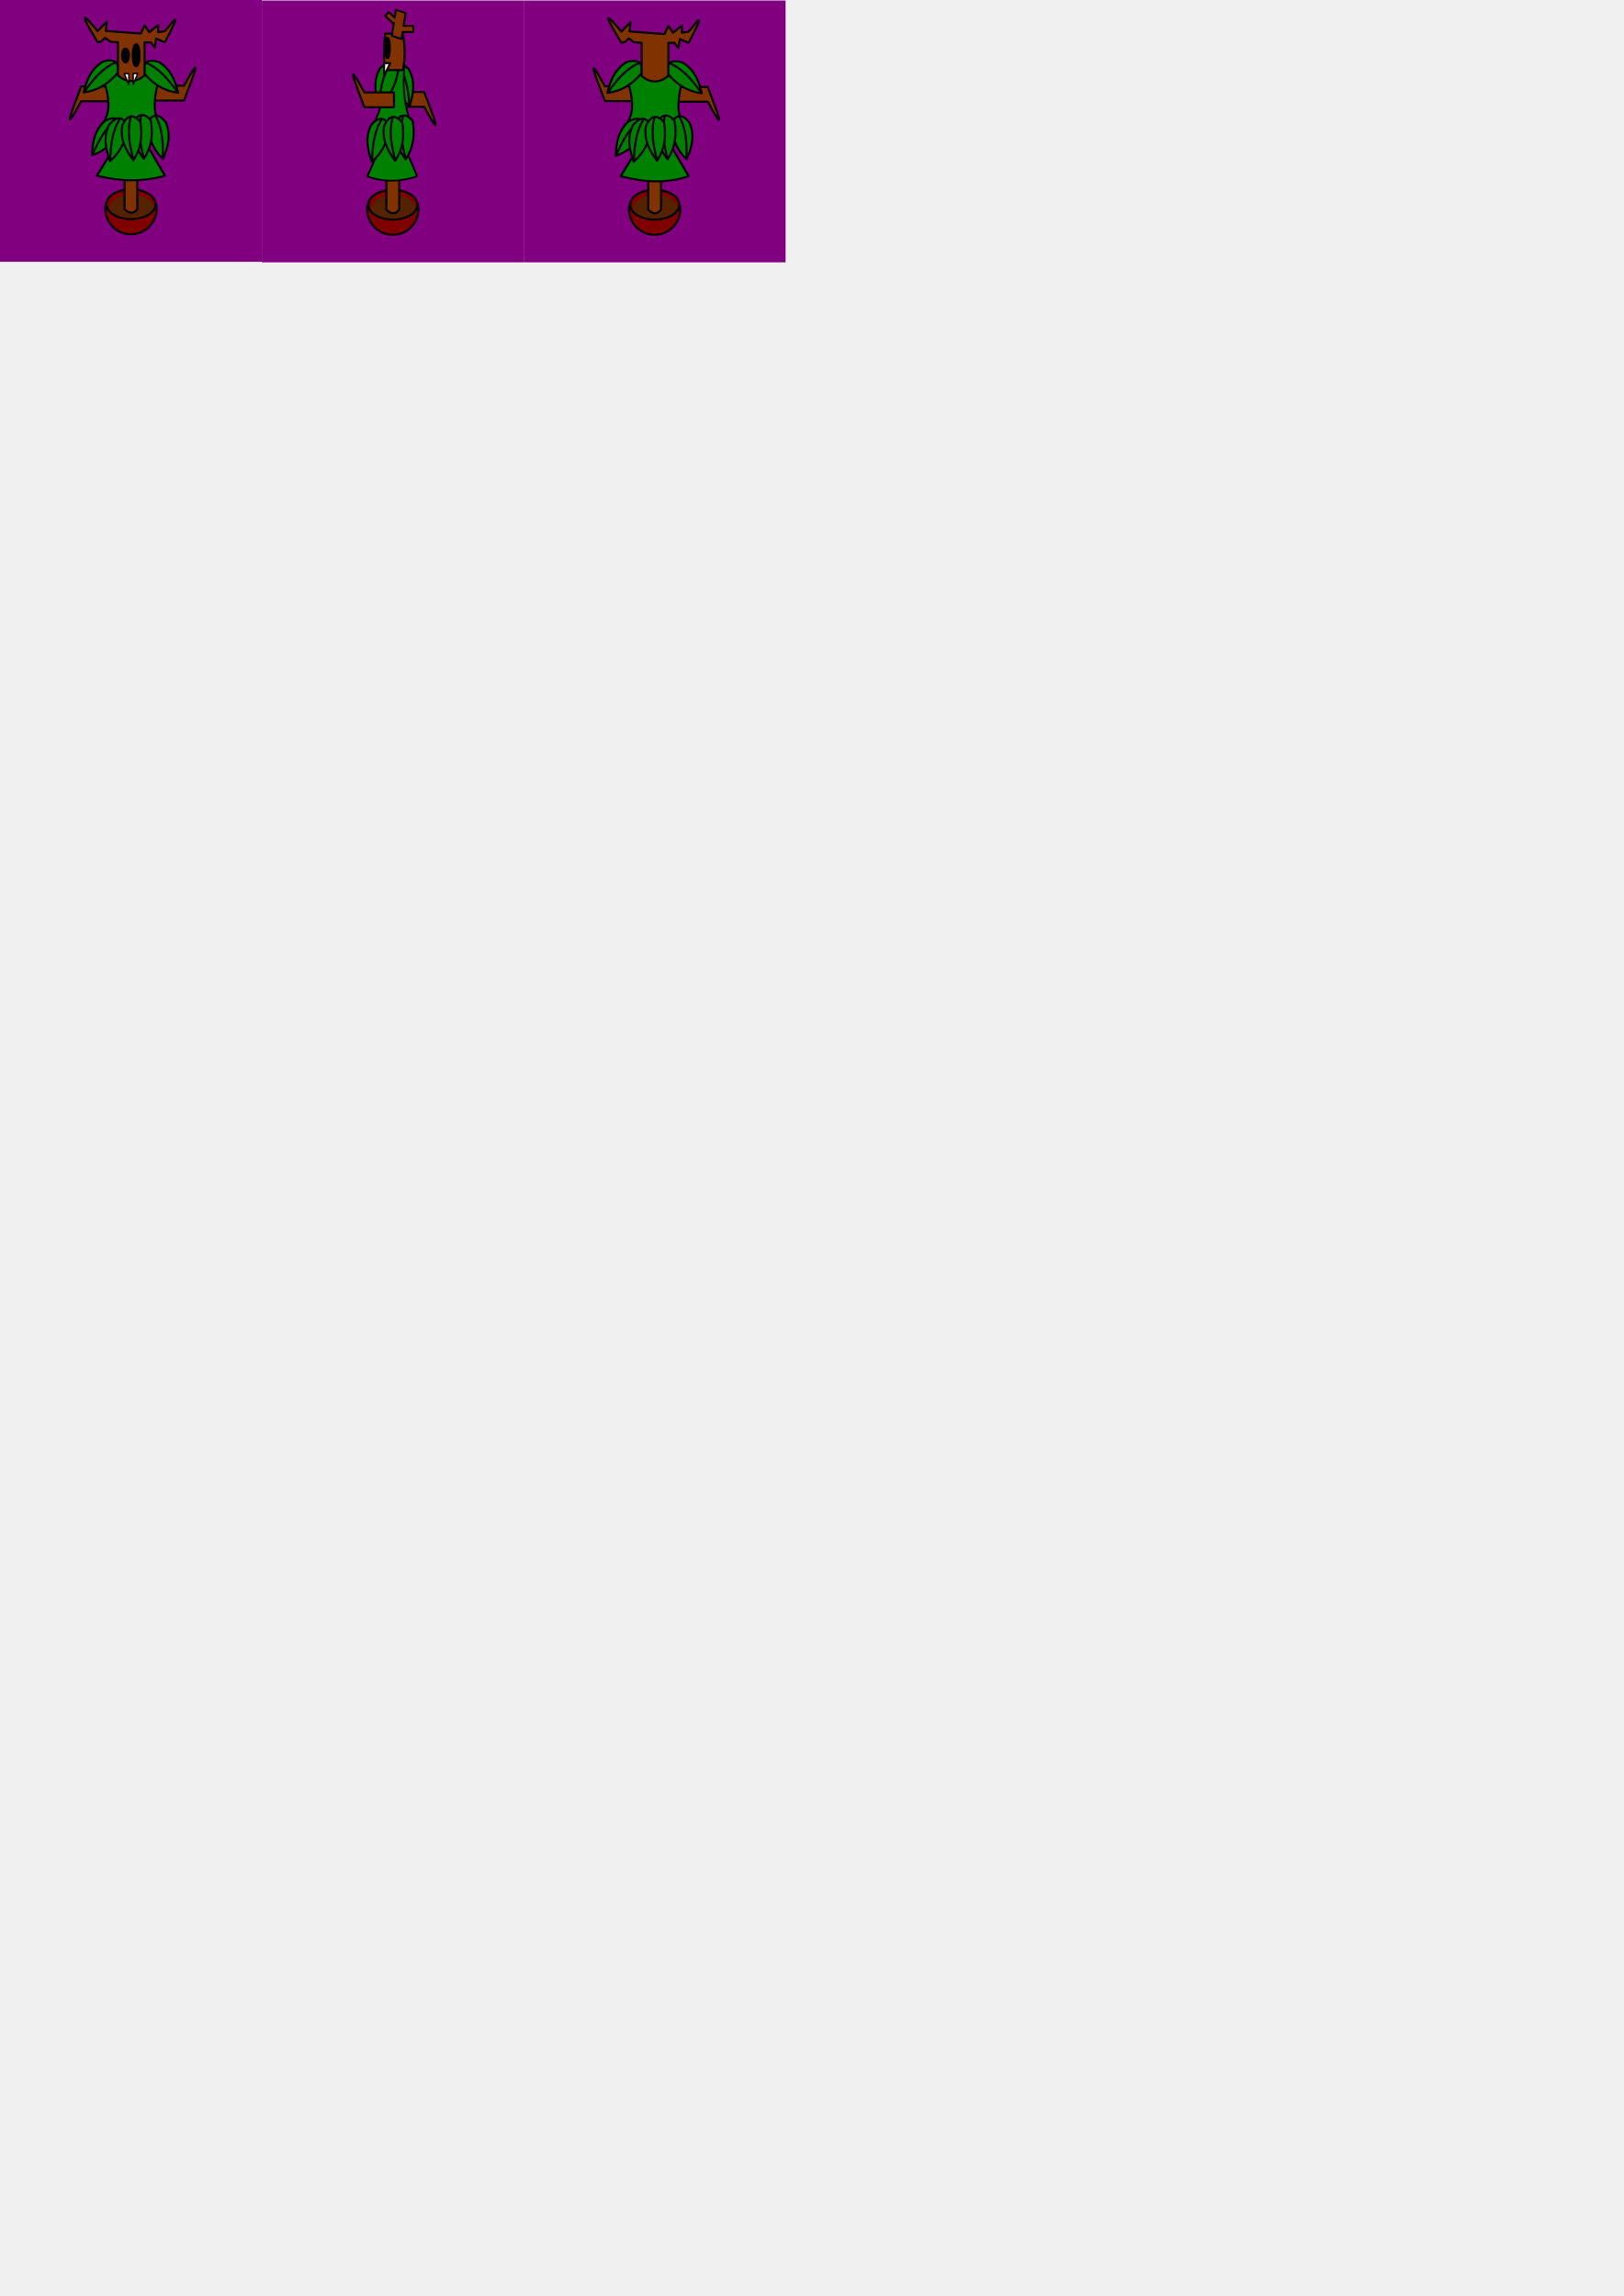
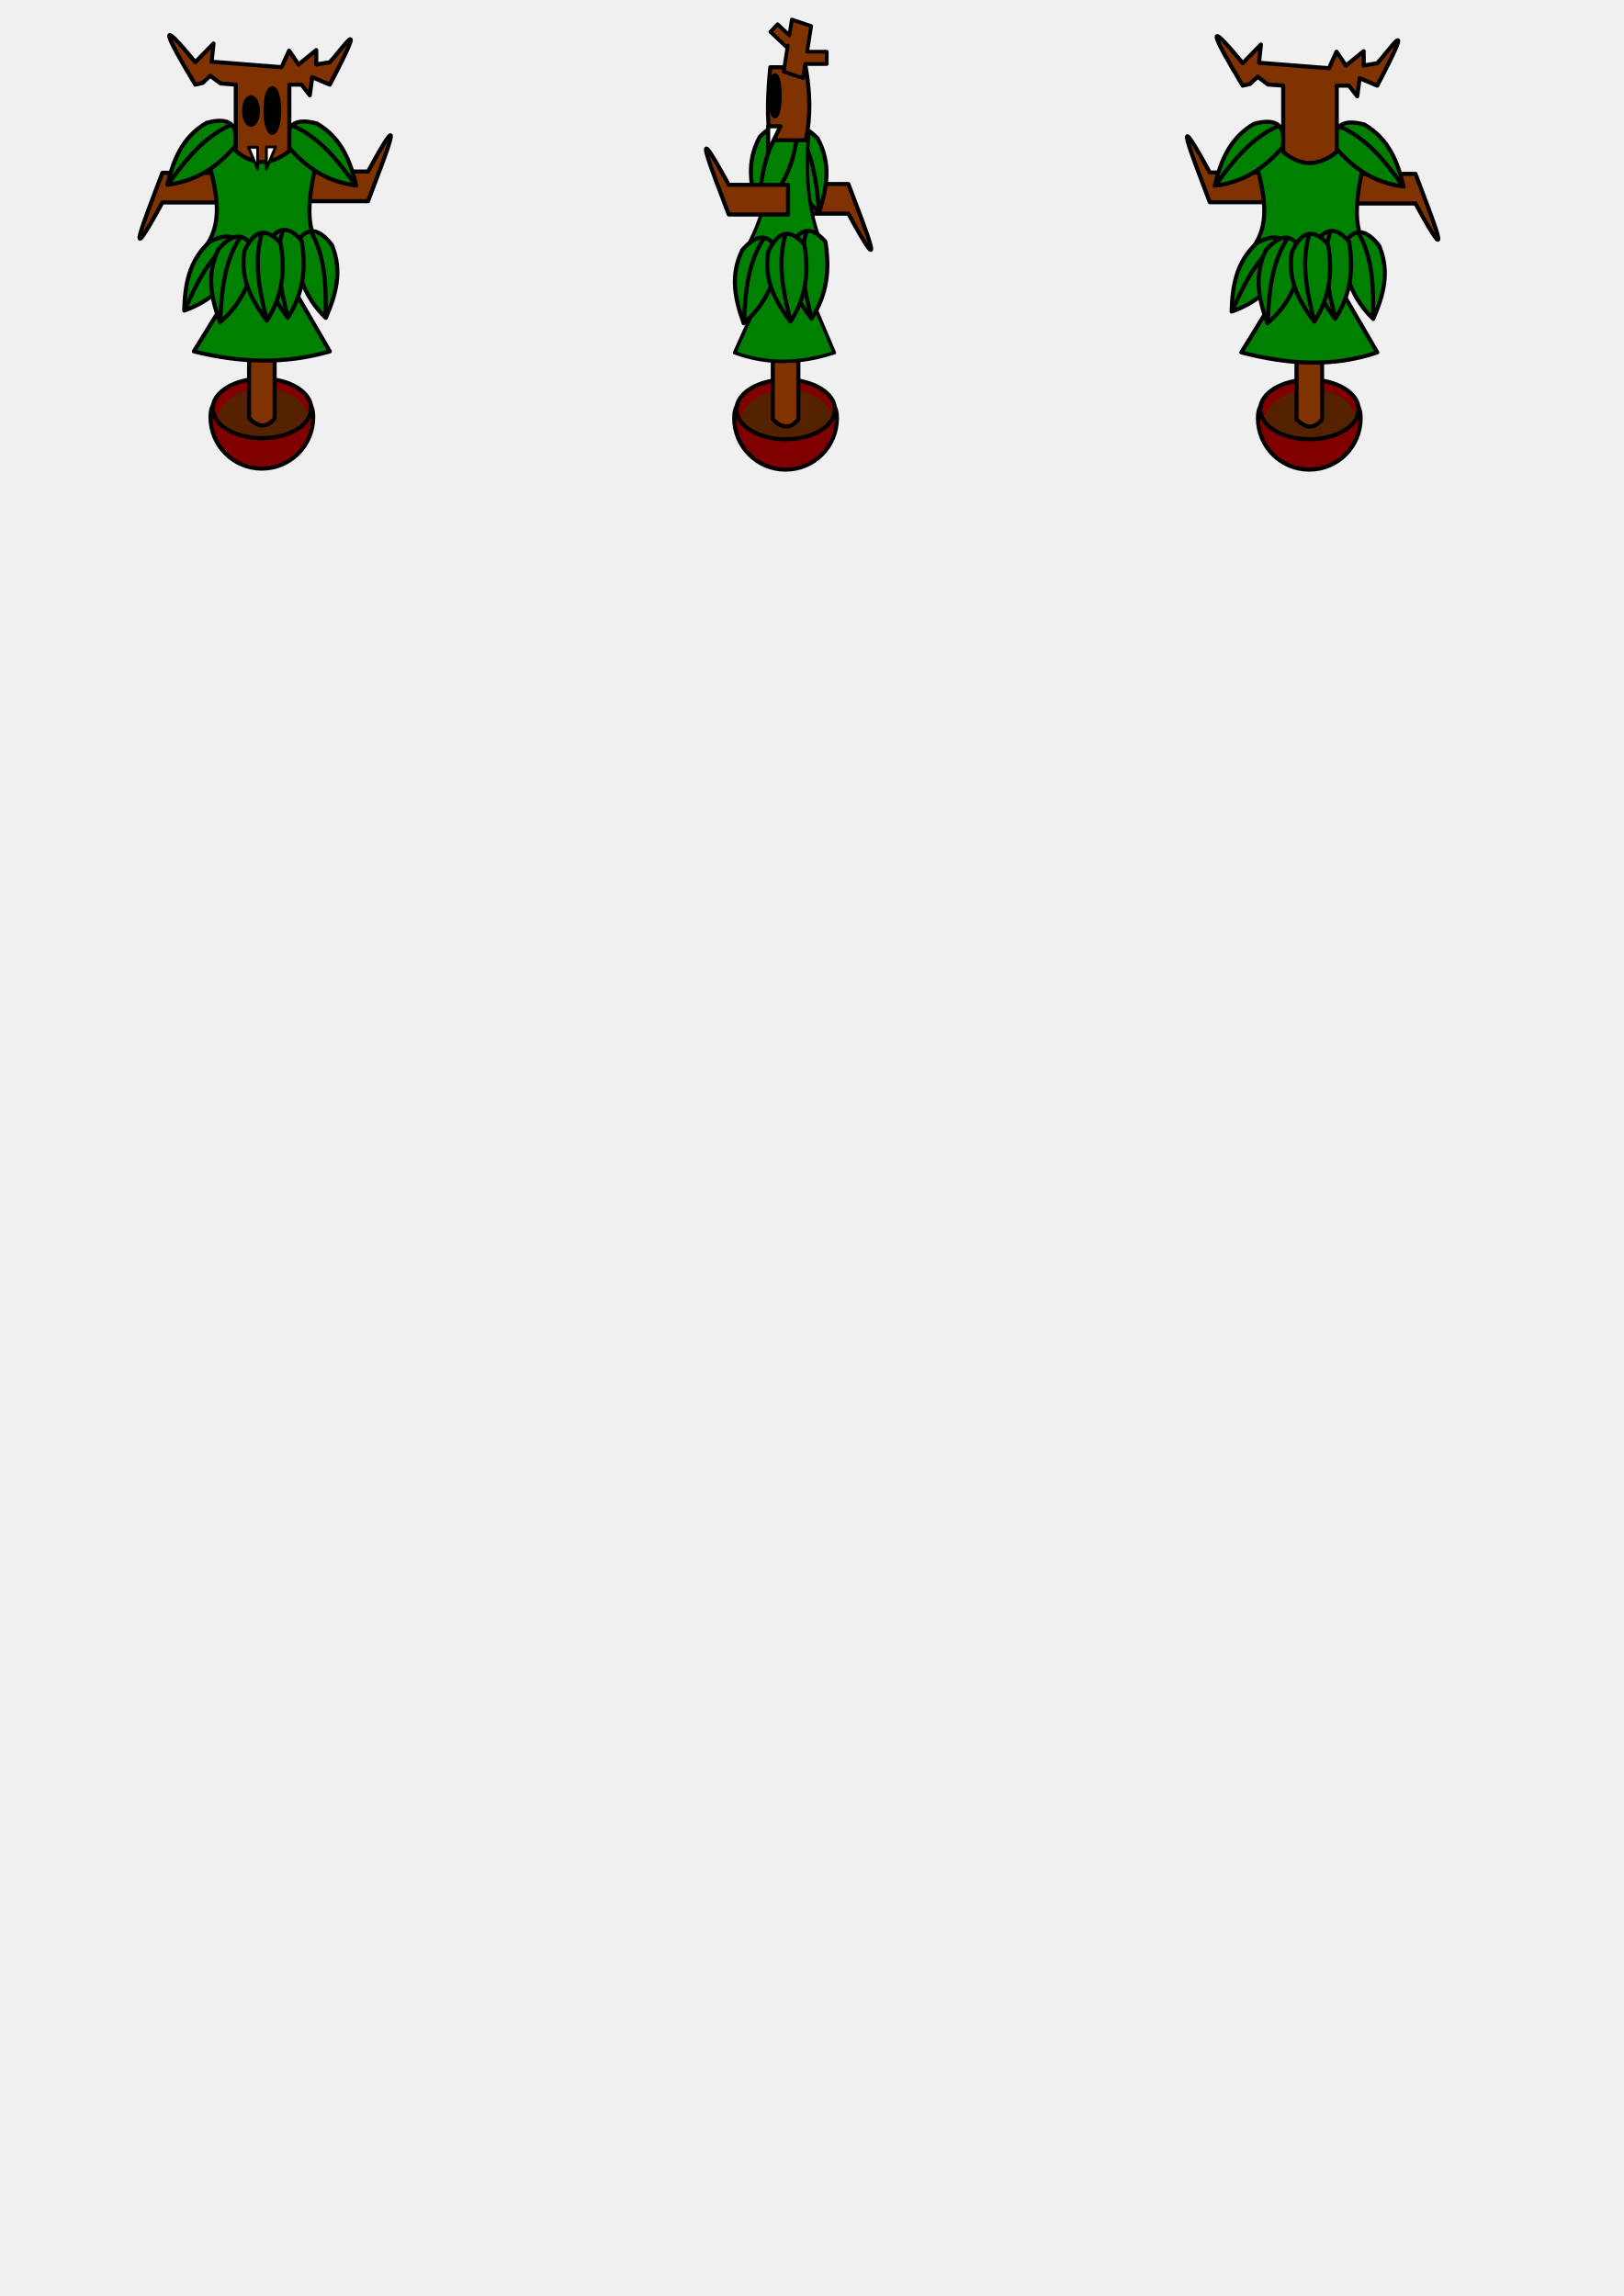
<svg xmlns="http://www.w3.org/2000/svg" width="210mm" height="297mm" viewBox="0 0 210 297" version="1.1" id="svg8">
  <defs id="defs2">
    </defs>
-   <g id="layer1">
-     <rect style="fill:#800080;stroke:none;stroke-width:0.257;stroke-linecap:round;stroke-linejoin:round" id="rect835" width="33.867" height="33.867" x="0" y="0" />
-     <path id="path117" style="fill:#800000;stroke:#000000;stroke-width:0.265;stroke-linecap:round;stroke-linejoin:round;stroke-miterlimit:4;stroke-dasharray:none" d="m 20.254,26.988 c 0,1.834 -1.487,3.321 -3.321,3.321 -1.834,0 -3.321,-1.487 -3.321,-3.321 0,-1.834 1.487,-0.675 3.321,-0.675 1.834,0 3.321,-1.159 3.321,0.675 z" />
-     <ellipse style="fill:#800000;stroke:#000000;stroke-width:0.132;stroke-linecap:round;stroke-linejoin:round;stroke-miterlimit:4;stroke-dasharray:none" id="path120" cx="16.943" cy="26.415" rx="3.122" ry="1.929" />
-     <path id="ellipse126" style="fill:#552200;stroke:none;stroke-width:0.417;stroke-linecap:round;stroke-linejoin:round" d="m 19.936,26.991 c 0,0.873 -1.229,1.291 -2.923,1.291 -1.695,0 -2.94,-0.337 -2.94,-1.211 0,-0.873 1.245,-1.952 2.94,-1.952 1.695,0 2.923,0.998 2.923,1.872 z" />
-     <ellipse style="fill:none;stroke:#000000;stroke-width:0.265;stroke-linecap:round;stroke-linejoin:round;stroke-miterlimit:4;stroke-dasharray:none" id="ellipse128" cx="16.943" cy="26.415" rx="3.186" ry="1.927" />
-     <path id="rect131" style="fill:#803300;stroke:#000000;stroke-width:0.265;stroke-linecap:round;stroke-linejoin:round;stroke-miterlimit:4;stroke-dasharray:none" d="m 16.107,18.785 h 1.654 v 8.268 c -0.551,0.695 -1.102,0.535 -1.654,0 z" />
-     <path id="rect957" style="fill:#008000;stroke:#000000;stroke-width:0.265;stroke-linecap:round;stroke-linejoin:round;stroke-miterlimit:4;stroke-dasharray:none" d="m 17.064,15.383 4.266,7.343 c -2.931,0.853 -5.862,0.733 -8.793,0 z" />
-     <path id="path980" style="fill:#803300;fill-opacity:1;stroke:#000000;stroke-width:0.265;stroke-linecap:round;stroke-linejoin:round;stroke-miterlimit:4;stroke-dasharray:none" d="M 23.8,13.011 H 19.964 V 11.093 h 3.835 c 2.67,-4.912 1.118,-1.046 0,1.918 z" />
-     <path id="rect964" style="fill:#803300;fill-opacity:1;stroke:#000000;stroke-width:0.265;stroke-linecap:round;stroke-linejoin:round;stroke-miterlimit:4;stroke-dasharray:none" d="m 10.5,11.179 h 3.835 v 1.918 h -3.835 c -2.67,4.912 -1.118,1.046 0,-1.918 z" />
-     <path id="rect962" style="fill:#008000;stroke:#000000;stroke-width:0.265;stroke-linecap:round;stroke-linejoin:round;stroke-miterlimit:4;stroke-dasharray:none" d="m 12.998,8.434 h 7.871 c -0.449,2.779 -1.688,5.832 0,7.871 h -7.871 c 2.012,-2.169 0.535,-5.127 0,-7.871 z" />
-     <g id="g1003" transform="matrix(-0.7814337,-0.6239882,-0.6239882,0.7814337,44.317,12.52054)">
+   <g id="layer1" style="display:inline">
+     <rect style="fill:#800080;stroke:none;stroke-width:0.514;stroke-linecap:round;stroke-linejoin:round;opacity:0" id="rect835" width="67.734" height="67.733" x="0" y="0" />
+     <path id="path117" style="fill:#800000;stroke:#000000;stroke-width:0.529;stroke-linecap:round;stroke-linejoin:round;stroke-miterlimit:4;stroke-dasharray:none" d="m 40.509,53.975 c 0,3.668 -2.974,6.642 -6.642,6.642 -3.668,0 -6.642,-2.974 -6.642,-6.642 0,-3.668 2.974,-1.35 6.642,-1.35 3.668,0 6.642,-2.318 6.642,1.35 z" />
+     <ellipse style="fill:#800000;stroke:#000000;stroke-width:0.265;stroke-linecap:round;stroke-linejoin:round;stroke-miterlimit:4;stroke-dasharray:none" id="path120" cx="33.886" cy="52.829" rx="6.244" ry="3.859" />
+     <path id="ellipse126" style="fill:#552200;stroke:none;stroke-width:0.835;stroke-linecap:round;stroke-linejoin:round" d="m 39.873,53.982 c 0,1.747 -2.457,2.583 -5.847,2.583 -3.39,0 -5.879,-0.675 -5.879,-2.422 0,-1.747 2.49,-3.905 5.879,-3.905 3.39,0 5.847,1.996 5.847,3.743 z" />
+     <ellipse style="fill:none;stroke:#000000;stroke-width:0.529;stroke-linecap:round;stroke-linejoin:round;stroke-miterlimit:4;stroke-dasharray:none" id="ellipse128" cx="33.886" cy="52.829" rx="6.371" ry="3.854" />
+     <path id="rect131" style="fill:#803300;stroke:#000000;stroke-width:0.529;stroke-linecap:round;stroke-linejoin:round;stroke-miterlimit:4;stroke-dasharray:none" d="m 32.213,37.571 h 3.307 v 16.536 c -1.102,1.391 -2.205,1.07 -3.307,0 z" />
+     <path id="rect957" style="fill:#008000;stroke:#000000;stroke-width:0.529;stroke-linecap:round;stroke-linejoin:round;stroke-miterlimit:4;stroke-dasharray:none" d="m 34.127,30.766 8.533,14.686 c -5.862,1.706 -11.724,1.466 -17.586,0 z" />
+     <path id="path980" style="fill:#803300;fill-opacity:1;stroke:#000000;stroke-width:0.529;stroke-linecap:round;stroke-linejoin:round;stroke-miterlimit:4;stroke-dasharray:none" d="m 47.6,26.022 h -7.671 v -3.835 h 7.671 c 5.339,-9.824 2.236,-2.093 0,3.835 z" />
+     <path id="rect964" style="fill:#803300;fill-opacity:1;stroke:#000000;stroke-width:0.529;stroke-linecap:round;stroke-linejoin:round;stroke-miterlimit:4;stroke-dasharray:none" d="m 21.001,22.357 h 7.671 v 3.835 h -7.671 c -5.339,9.824 -2.236,2.093 0,-3.835 z" />
+     <path id="rect962" style="fill:#008000;stroke:#000000;stroke-width:0.529;stroke-linecap:round;stroke-linejoin:round;stroke-miterlimit:4;stroke-dasharray:none" d="m 25.996,16.867 h 15.743 c -0.898,5.558 -3.375,11.663 0,15.743 H 25.996 c 4.024,-4.339 1.07,-10.253 0,-15.743 z" />
+     <g id="g1003" transform="matrix(-1.562868,-1.247977,-1.247977,1.562868,88.63401,25.04108)">
      <path id="path999" style="fill:#008000;fill-opacity:1;stroke:#000000;stroke-width:0.265;stroke-linecap:round;stroke-linejoin:round;stroke-miterlimit:4;stroke-dasharray:none" d="m 24.662,15.735 c 0.673,-1.173 1.458,-1.258 2.381,0 0.667,1.725 0.174,3.239 -0.514,4.718 -1.322,-1.352 -1.807,-2.919 -1.867,-4.718 z" />
      <path style="fill:none;stroke:#000000;stroke-width:0.265px;stroke-linecap:butt;stroke-linejoin:miter;stroke-opacity:1" d="m 25.725,14.85 c 0.889,1.687 0.885,3.591 0.795,5.426" id="path1001" />
    </g>
-     <g id="g991" transform="rotate(-38.60797,12.7086,21.21688)">
+     <g id="g991" transform="matrix(1.562868,-1.247977,1.247977,1.562868,-20.92282,25.13462)">
      <path id="rect982" style="fill:#008000;fill-opacity:1;stroke:#000000;stroke-width:0.265;stroke-linecap:round;stroke-linejoin:round;stroke-miterlimit:4;stroke-dasharray:none" d="m 24.662,15.735 c 0.673,-1.173 1.458,-1.258 2.381,0 0.667,1.725 0.174,3.239 -0.514,4.718 -1.322,-1.352 -1.807,-2.919 -1.867,-4.718 z" />
      <path style="fill:none;stroke:#000000;stroke-width:0.265px;stroke-linecap:butt;stroke-linejoin:miter;stroke-opacity:1" d="m 25.725,14.85 c 0.889,1.687 0.885,3.591 0.795,5.426" id="path985" />
    </g>
-     <path id="rect966" style="fill:#803300;fill-opacity:1;stroke:#000000;stroke-width:1;stroke-linecap:round;stroke-linejoin:round;stroke-miterlimit:4;stroke-dasharray:none" d="m 47.73,15.203 c -9.371,-11.449 -7.559,-7.054 0,5.48 l 1.765,-0.398 1.902,-1.768 2.52,1.889 3.711,0.276 v 16.215 c 4.361,3.668 8.721,3.498 13.082,0 V 20.684 h 2.977 l 2.031,2.607 0.592,-4.434 4.299,1.827 c 10.051,-19.156 2.693,-8.297 0,-5.48 l -3.299,0.551 -0.016,-3.506 -4.327,3.523 -2.305,-3.39 -1.849,4.042 -17.098,-1.341 0.473,-4.441 z" transform="scale(0.2645833)" />
-     <ellipse style="fill:#000000;fill-opacity:1;stroke:#000000;stroke-width:0.265;stroke-linecap:round;stroke-linejoin:round;stroke-miterlimit:4;stroke-dasharray:none" id="path973" cx="16.23" cy="7.18" rx="0.444" ry="0.889" />
-     <ellipse style="fill:#000000;fill-opacity:1;stroke:#000000;stroke-width:0.322;stroke-linecap:round;stroke-linejoin:round;stroke-miterlimit:4;stroke-dasharray:none" id="ellipse975" cx="17.61" cy="7.144" rx="0.416" ry="1.409" />
-     <g id="g1009" transform="matrix(-0.8944971,-0.4470737,-0.4470737,0.8944971,44.7872,13.65038)">
+     <path id="rect966" style="fill:#803300;fill-opacity:1;stroke:#000000;stroke-width:0.529;stroke-linecap:round;stroke-linejoin:round;stroke-miterlimit:4;stroke-dasharray:none" d="m 25.257,8.045 c -4.959,-6.058 -4,-3.733 0,2.9 l 0.934,-0.21 1.007,-0.935 1.333,1 1.964,0.146 v 8.58 c 2.308,1.941 4.615,1.851 6.923,0 v -8.58 h 1.575 l 1.075,1.38 0.313,-2.346 2.275,0.967 c 5.319,-10.137 1.425,-4.391 0,-2.9 L 40.91,8.337 40.901,6.481 38.612,8.345 37.392,6.551 36.413,8.691 27.366,7.981 27.616,5.631 Z" />
+     <ellipse style="fill:#000000;fill-opacity:1;stroke:#000000;stroke-width:0.529;stroke-linecap:round;stroke-linejoin:round;stroke-miterlimit:4;stroke-dasharray:none" id="path973" cx="32.46" cy="14.359" rx="0.889" ry="1.777" />
+     <ellipse style="fill:#000000;fill-opacity:1;stroke:#000000;stroke-width:0.644;stroke-linecap:round;stroke-linejoin:round;stroke-miterlimit:4;stroke-dasharray:none" id="ellipse975" cx="35.219" cy="14.289" rx="0.831" ry="2.819" />
+     <g id="g1009" transform="matrix(-1.788994,-0.8941474,-0.8941474,1.788994,89.57441,27.30076)">
      <path id="path1005" style="fill:#008000;fill-opacity:1;stroke:#000000;stroke-width:0.265;stroke-linecap:round;stroke-linejoin:round;stroke-miterlimit:4;stroke-dasharray:none" d="m 24.662,15.735 c 0.673,-1.173 1.458,-1.258 2.381,0 0.667,1.725 0.174,3.239 -0.514,4.718 -1.322,-1.352 -1.807,-2.919 -1.867,-4.718 z" />
      <path style="fill:none;stroke:#000000;stroke-width:0.265px;stroke-linecap:butt;stroke-linejoin:miter;stroke-opacity:1" d="m 25.725,14.85 c 0.889,1.687 0.885,3.591 0.795,5.426" id="path1007" />
    </g>
-     <g id="g1015" transform="matrix(-0.9958876,-0.09059743,-0.09059743,0.9958876,42.49807,2.877108)">
+     <g id="g1015" transform="matrix(-1.991775,-0.1811949,-0.1811949,1.991775,84.99615,5.754216)">
      <path id="path1011" style="fill:#008000;fill-opacity:1;stroke:#000000;stroke-width:0.265;stroke-linecap:round;stroke-linejoin:round;stroke-miterlimit:4;stroke-dasharray:none" d="m 24.662,15.735 c 0.673,-1.173 1.458,-1.258 2.381,0 0.667,1.725 0.174,3.239 -0.514,4.718 -1.322,-1.352 -1.807,-2.919 -1.867,-4.718 z" />
      <path style="fill:none;stroke:#000000;stroke-width:0.265px;stroke-linecap:butt;stroke-linejoin:miter;stroke-opacity:1" d="m 25.725,14.85 c 0.889,1.687 0.885,3.591 0.795,5.426" id="path1013" />
    </g>
-     <g id="g1027" transform="rotate(-1.572524,27.68749,219.418)">
+     <g id="g1027" transform="matrix(1.999247,-0.05488456,0.05488456,1.999247,-12.02181,1.684886)">
      <path id="path1023" style="fill:#008000;fill-opacity:1;stroke:#000000;stroke-width:0.265;stroke-linecap:round;stroke-linejoin:round;stroke-miterlimit:4;stroke-dasharray:none" d="m 24.662,15.735 c 0.673,-1.173 1.458,-1.258 2.381,0 0.667,1.725 0.174,3.239 -0.514,4.718 -1.322,-1.352 -1.807,-2.919 -1.867,-4.718 z" />
      <path style="fill:none;stroke:#000000;stroke-width:0.265px;stroke-linecap:butt;stroke-linejoin:miter;stroke-opacity:1" d="m 25.725,14.85 c 0.889,1.687 0.885,3.591 0.795,5.426" id="path1025" />
    </g>
-     <g id="g1021" transform="matrix(-0.9803143,0.1974432,0.1974432,0.9803143,40.57507,-4.736844)">
+     <g id="g1021" transform="matrix(-1.960629,0.3948865,0.3948865,1.960629,81.15015,-9.473689)">
      <path id="path1017" style="fill:#008000;fill-opacity:1;stroke:#000000;stroke-width:0.265;stroke-linecap:round;stroke-linejoin:round;stroke-miterlimit:4;stroke-dasharray:none" d="m 24.662,15.735 c 0.673,-1.173 1.458,-1.258 2.381,0 0.667,1.725 0.174,3.239 -0.514,4.718 -1.322,-1.352 -1.807,-2.919 -1.867,-4.718 z" />
      <path style="fill:none;stroke:#000000;stroke-width:0.265px;stroke-linecap:butt;stroke-linejoin:miter;stroke-opacity:1" d="m 25.725,14.85 c 0.889,1.687 0.885,3.591 0.795,5.426" id="path1019" />
    </g>
-     <g id="g1033" transform="matrix(-0.9803143,0.1974432,0.1974432,0.9803143,39.21868,-4.549755)">
+     <g id="g1033" transform="matrix(-1.960629,0.3948865,0.3948865,1.960629,78.43736,-9.099512)">
      <path id="path1029" style="fill:#008000;fill-opacity:1;stroke:#000000;stroke-width:0.265;stroke-linecap:round;stroke-linejoin:round;stroke-miterlimit:4;stroke-dasharray:none" d="m 24.662,15.735 c 0.673,-1.173 1.458,-1.258 2.381,0 0.667,1.725 0.174,3.239 -0.514,4.718 -1.322,-1.352 -1.807,-2.919 -1.867,-4.718 z" />
      <path style="fill:none;stroke:#000000;stroke-width:0.265px;stroke-linecap:butt;stroke-linejoin:miter;stroke-opacity:1" d="m 25.725,14.85 c 0.889,1.687 0.885,3.591 0.795,5.426" id="path1031" />
    </g>
-     <path id="path1049" style="fill:#ffffff;fill-opacity:1;stroke:#000000;stroke-width:0.183;stroke-linecap:round;stroke-linejoin:round;stroke-miterlimit:4;stroke-dasharray:none;stroke-opacity:1" d="M 17.227,9.505 V 10.924 L 17.819,9.505 Z" />
-     <path id="path1051" style="fill:#ffffff;fill-opacity:1;stroke:#000000;stroke-width:0.183;stroke-linecap:round;stroke-linejoin:round;stroke-miterlimit:4;stroke-dasharray:none;stroke-opacity:1" d="M 16.661,9.522 V 10.94 L 16.07,9.522 Z" />
-     <rect style="fill:#800080;stroke:none;stroke-width:0.257;stroke-linecap:round;stroke-linejoin:round" id="rect1053" width="33.867" height="33.867" x="33.867" y="0.066" />
-     <path id="path1055" style="fill:#800000;stroke:#000000;stroke-width:0.265;stroke-linecap:round;stroke-linejoin:round;stroke-miterlimit:4;stroke-dasharray:none" d="m 54.121,27.054 c 0,1.834 -1.487,3.321 -3.321,3.321 -1.834,0 -3.321,-1.487 -3.321,-3.321 0,-1.834 1.487,-0.675 3.321,-0.675 1.834,0 3.321,-1.159 3.321,0.675 z" />
-     <ellipse style="fill:#800000;stroke:#000000;stroke-width:0.132;stroke-linecap:round;stroke-linejoin:round;stroke-miterlimit:4;stroke-dasharray:none" id="ellipse1057" cx="50.81" cy="26.481" rx="3.122" ry="1.929" />
-     <path id="path1059" style="fill:#552200;stroke:none;stroke-width:0.417;stroke-linecap:round;stroke-linejoin:round" d="m 53.803,27.057 c 0,0.873 -1.229,1.291 -2.923,1.291 -1.695,0 -2.94,-0.337 -2.94,-1.211 0,-0.873 1.245,-1.952 2.94,-1.952 1.695,0 2.923,0.998 2.923,1.872 z" />
-     <ellipse style="fill:none;stroke:#000000;stroke-width:0.265;stroke-linecap:round;stroke-linejoin:round;stroke-miterlimit:4;stroke-dasharray:none" id="ellipse1061" cx="50.81" cy="26.481" rx="3.186" ry="1.927" />
-     <path id="path1063" style="fill:#803300;stroke:#000000;stroke-width:0.265;stroke-linecap:round;stroke-linejoin:round;stroke-miterlimit:4;stroke-dasharray:none" d="m 49.974,18.852 h 1.654 v 8.268 c -0.551,0.695 -1.102,0.535 -1.654,0 z" />
-     <path id="path1065" style="fill:#008000;stroke:#000000;stroke-width:0.227;stroke-linecap:round;stroke-linejoin:round;stroke-miterlimit:4;stroke-dasharray:none" d="m 50.826,15.43 3.127,7.381 c -2.148,0.7 -4.297,0.798 -6.445,0 z" />
-     <path id="path1067" style="fill:#803300;fill-opacity:1;stroke:#000000;stroke-width:0.265;stroke-linecap:round;stroke-linejoin:round;stroke-miterlimit:4;stroke-dasharray:none" d="m 54.86,11.9 h -3.835 v 1.918 h 3.835 c 2.67,4.912 1.118,1.046 0,-1.918 z" />
-     <g id="g1201" transform="rotate(-7.593954,-11.15437,-182.2442)">
+     <path id="path1049" style="fill:#ffffff;fill-opacity:1;stroke:#000000;stroke-width:0.366;stroke-linecap:round;stroke-linejoin:round;stroke-miterlimit:4;stroke-dasharray:none;stroke-opacity:1" d="m 34.455,19.011 v 2.837 l 1.183,-2.837 z" />
+     <path id="path1051" style="fill:#ffffff;fill-opacity:1;stroke:#000000;stroke-width:0.366;stroke-linecap:round;stroke-linejoin:round;stroke-miterlimit:4;stroke-dasharray:none;stroke-opacity:1" d="m 33.323,19.044 v 2.837 l -1.183,-2.837 z" />
+     <rect style="fill:#800080;stroke:none;stroke-width:0.514;stroke-linecap:round;stroke-linejoin:round;opacity:0" id="rect1053" width="67.734" height="67.733" x="67.734" y="0.132" />
+     <path id="path1055" style="fill:#800000;stroke:#000000;stroke-width:0.529;stroke-linecap:round;stroke-linejoin:round;stroke-miterlimit:4;stroke-dasharray:none" d="m 108.243,54.107 c 0,3.668 -2.974,6.642 -6.642,6.642 -3.668,0 -6.642,-2.974 -6.642,-6.642 0,-3.668 2.974,-1.35 6.642,-1.35 3.668,0 6.642,-2.318 6.642,1.35 z" />
+     <ellipse style="fill:#800000;stroke:#000000;stroke-width:0.265;stroke-linecap:round;stroke-linejoin:round;stroke-miterlimit:4;stroke-dasharray:none" id="ellipse1057" cx="101.62" cy="52.961" rx="6.244" ry="3.859" />
+     <path id="path1059" style="fill:#552200;stroke:none;stroke-width:0.835;stroke-linecap:round;stroke-linejoin:round" d="m 107.607,54.115 c 0,1.747 -2.457,2.583 -5.847,2.583 -3.39,0 -5.879,-0.675 -5.879,-2.422 0,-1.747 2.49,-3.905 5.879,-3.905 3.39,0 5.847,1.996 5.847,3.743 z" />
+     <ellipse style="fill:none;stroke:#000000;stroke-width:0.529;stroke-linecap:round;stroke-linejoin:round;stroke-miterlimit:4;stroke-dasharray:none" id="ellipse1061" cx="101.62" cy="52.961" rx="6.371" ry="3.854" />
+     <path id="path1063" style="fill:#803300;stroke:#000000;stroke-width:0.529;stroke-linecap:round;stroke-linejoin:round;stroke-miterlimit:4;stroke-dasharray:none" d="m 99.947,37.703 h 3.307 v 16.536 c -1.102,1.391 -2.205,1.07 -3.307,0 z" />
+     <path id="path1065" style="fill:#008000;stroke:#000000;stroke-width:0.454;stroke-linecap:round;stroke-linejoin:round;stroke-miterlimit:4;stroke-dasharray:none" d="m 101.652,30.861 6.254,14.761 c -4.297,1.4 -8.594,1.596 -12.891,0 z" />
+     <path id="path1067" style="fill:#803300;fill-opacity:1;stroke:#000000;stroke-width:0.529;stroke-linecap:round;stroke-linejoin:round;stroke-miterlimit:4;stroke-dasharray:none" d="m 109.721,23.799 h -7.671 v 3.835 h 7.671 c 5.339,9.824 2.236,2.093 0,-3.835 z" />
+     <g id="g1201" transform="matrix(1.982459,-0.2643036,0.2643036,1.982459,47.97215,-6.14489)">
      <path id="path1197" style="fill:#008000;fill-opacity:1;stroke:#000000;stroke-width:0.265;stroke-linecap:round;stroke-linejoin:round;stroke-miterlimit:4;stroke-dasharray:none" d="m 24.662,15.735 c 0.673,-1.173 1.458,-1.258 2.381,0 0.667,1.725 0.174,3.239 -0.514,4.718 -1.322,-1.352 -1.807,-2.919 -1.867,-4.718 z" />
      <path style="fill:none;stroke:#000000;stroke-width:0.265px;stroke-linecap:butt;stroke-linejoin:miter;stroke-opacity:1" d="m 25.725,14.85 c 0.889,1.687 0.885,3.591 0.795,5.426" id="path1199" />
    </g>
-     <path id="path1071" style="fill:#008000;stroke:#000000;stroke-width:0.22;stroke-linecap:round;stroke-linejoin:round;stroke-miterlimit:4;stroke-dasharray:none" d="m 49.679,8.576 2.646,-0.066 c -0.307,2.795 -0.031,5.832 1.124,7.883 h -5.391 c 1.378,-2.182 1.987,-5.057 1.621,-7.817 z" />
-     <g id="g1225" transform="matrix(-0.9912295,-0.1321518,-0.1321518,0.9912295,78.0194,-3.171664)">
+     <path id="path1071" style="fill:#008000;stroke:#000000;stroke-width:0.439;stroke-linecap:round;stroke-linejoin:round;stroke-miterlimit:4;stroke-dasharray:none" d="m 99.358,17.153 5.291,-0.132 c -0.615,5.59 -0.063,11.664 2.249,15.767 H 96.117 c 2.756,-4.364 3.974,-10.114 3.241,-15.634 z" />
+     <g id="g1225" transform="matrix(-1.982459,-0.2643036,-0.2643036,1.982459,156.0388,-6.343328)">
      <path id="path1221" style="fill:#008000;fill-opacity:1;stroke:#000000;stroke-width:0.265;stroke-linecap:round;stroke-linejoin:round;stroke-miterlimit:4;stroke-dasharray:none" d="m 24.662,15.735 c 0.673,-1.173 1.458,-1.258 2.381,0 0.667,1.725 0.174,3.239 -0.514,4.718 -1.322,-1.352 -1.807,-2.919 -1.867,-4.718 z" />
      <path style="fill:none;stroke:#000000;stroke-width:0.265px;stroke-linecap:butt;stroke-linejoin:miter;stroke-opacity:1" d="m 25.725,14.85 c 0.889,1.687 0.885,3.591 0.795,5.426" id="path1223" />
    </g>
-     <path id="path1069" style="fill:#803300;fill-opacity:1;stroke:#000000;stroke-width:0.265;stroke-linecap:round;stroke-linejoin:round;stroke-miterlimit:4;stroke-dasharray:none" d="m 47.127,13.872 h 3.835 v -1.918 h -3.835 c -2.67,-4.912 -1.118,-1.046 0,1.918 z" />
-     <g id="g1101" transform="matrix(-0.9958876,-0.09059743,-0.09059743,0.9958876,76.36507,2.943254)">
+     <path id="path1069" style="fill:#803300;fill-opacity:1;stroke:#000000;stroke-width:0.529;stroke-linecap:round;stroke-linejoin:round;stroke-miterlimit:4;stroke-dasharray:none" d="m 94.254,27.745 h 7.671 v -3.835 h -7.671 c -5.339,-9.824 -2.236,-2.093 0,3.835 z" />
+     <g id="g1101" transform="matrix(-1.991775,-0.1811949,-0.1811949,1.991775,152.7302,5.886508)">
      <path id="path1097" style="fill:#008000;fill-opacity:1;stroke:#000000;stroke-width:0.265;stroke-linecap:round;stroke-linejoin:round;stroke-miterlimit:4;stroke-dasharray:none" d="m 24.662,15.735 c 0.673,-1.173 1.458,-1.258 2.381,0 0.667,1.725 0.174,3.239 -0.514,4.718 -1.322,-1.352 -1.807,-2.919 -1.867,-4.718 z" />
      <path style="fill:none;stroke:#000000;stroke-width:0.265px;stroke-linecap:butt;stroke-linejoin:miter;stroke-opacity:1" d="m 25.725,14.85 c 0.889,1.687 0.885,3.591 0.795,5.426" id="path1099" />
    </g>
-     <g id="g1113" transform="matrix(-0.9803143,0.1974432,0.1974432,0.9803143,74.44207,-4.670698)">
+     <g id="g1113" transform="matrix(-1.960629,0.3948865,0.3948865,1.960629,148.8842,-9.341397)">
      <path id="path1109" style="fill:#008000;fill-opacity:1;stroke:#000000;stroke-width:0.265;stroke-linecap:round;stroke-linejoin:round;stroke-miterlimit:4;stroke-dasharray:none" d="m 24.662,15.735 c 0.673,-1.173 1.458,-1.258 2.381,0 0.667,1.725 0.174,3.239 -0.514,4.718 -1.322,-1.352 -1.807,-2.919 -1.867,-4.718 z" />
      <path style="fill:none;stroke:#000000;stroke-width:0.265px;stroke-linecap:butt;stroke-linejoin:miter;stroke-opacity:1" d="m 25.725,14.85 c 0.889,1.687 0.885,3.591 0.795,5.426" id="path1111" />
    </g>
-     <g id="g1119" transform="matrix(-0.9803143,0.1974432,0.1974432,0.9803143,73.08568,-4.48361)">
+     <g id="g1119" transform="matrix(-1.960629,0.3948865,0.3948865,1.960629,146.1714,-8.96722)">
      <path id="path1115" style="fill:#008000;fill-opacity:1;stroke:#000000;stroke-width:0.265;stroke-linecap:round;stroke-linejoin:round;stroke-miterlimit:4;stroke-dasharray:none" d="m 24.662,15.735 c 0.673,-1.173 1.458,-1.258 2.381,0 0.667,1.725 0.174,3.239 -0.514,4.718 -1.322,-1.352 -1.807,-2.919 -1.867,-4.718 z" />
      <path style="fill:none;stroke:#000000;stroke-width:0.265px;stroke-linecap:butt;stroke-linejoin:miter;stroke-opacity:1" d="m 25.725,14.85 c 0.889,1.687 0.885,3.591 0.795,5.426" id="path1117" />
    </g>
-     <rect style="fill:#800080;stroke:none;stroke-width:0.257;stroke-linecap:round;stroke-linejoin:round" id="rect1125" width="33.867" height="33.867" x="67.734" y="0.066" />
-     <path id="path1127" style="fill:#800000;stroke:#000000;stroke-width:0.265;stroke-linecap:round;stroke-linejoin:round;stroke-miterlimit:4;stroke-dasharray:none" d="m 87.988,27.054 c 0,1.834 -1.487,3.321 -3.321,3.321 -1.834,0 -3.321,-1.487 -3.321,-3.321 0,-1.834 1.487,-0.675 3.321,-0.675 1.834,0 3.321,-1.159 3.321,0.675 z" />
-     <ellipse style="fill:#800000;stroke:#000000;stroke-width:0.132;stroke-linecap:round;stroke-linejoin:round;stroke-miterlimit:4;stroke-dasharray:none" id="ellipse1129" cx="84.677" cy="26.481" rx="3.122" ry="1.929" />
-     <path id="path1131" style="fill:#552200;stroke:none;stroke-width:0.417;stroke-linecap:round;stroke-linejoin:round" d="m 87.67,27.057 c 0,0.873 -1.229,1.291 -2.923,1.291 -1.695,0 -2.94,-0.337 -2.94,-1.211 0,-0.873 1.245,-1.952 2.94,-1.952 1.695,0 2.923,0.998 2.923,1.872 z" />
-     <ellipse style="fill:none;stroke:#000000;stroke-width:0.265;stroke-linecap:round;stroke-linejoin:round;stroke-miterlimit:4;stroke-dasharray:none" id="ellipse1133" cx="84.677" cy="26.481" rx="3.186" ry="1.927" />
-     <path id="path1135" style="fill:#803300;stroke:#000000;stroke-width:0.265;stroke-linecap:round;stroke-linejoin:round;stroke-miterlimit:4;stroke-dasharray:none" d="m 83.841,18.852 h 1.654 v 8.268 c -0.551,0.695 -1.102,0.535 -1.654,0 z" />
-     <path id="path1137" style="fill:#008000;stroke:#000000;stroke-width:0.265;stroke-linecap:round;stroke-linejoin:round;stroke-miterlimit:4;stroke-dasharray:none" d="m 84.798,15.449 4.266,7.343 c -2.882,0.987 -5.824,0.772 -8.793,0 z" />
-     <path id="path1139" style="fill:#803300;fill-opacity:1;stroke:#000000;stroke-width:0.265;stroke-linecap:round;stroke-linejoin:round;stroke-miterlimit:4;stroke-dasharray:none" d="m 78.234,13.077 h 3.835 v -1.918 h -3.835 c -2.67,-4.912 -1.118,-1.046 0,1.918 z" />
-     <path id="path1141" style="fill:#803300;fill-opacity:1;stroke:#000000;stroke-width:0.265;stroke-linecap:round;stroke-linejoin:round;stroke-miterlimit:4;stroke-dasharray:none" d="m 91.534,11.245 h -3.835 v 1.918 h 3.835 c 2.67,4.912 1.118,1.046 0,-1.918 z" />
-     <path id="path1143" style="fill:#008000;stroke:#000000;stroke-width:0.265;stroke-linecap:round;stroke-linejoin:round;stroke-miterlimit:4;stroke-dasharray:none" d="m 80.732,8.5 h 7.871 c -0.449,2.779 -1.688,5.832 0,7.871 h -7.871 c 2.012,-2.169 0.535,-5.127 -10e-7,-7.871 z" />
-     <g id="g1149" transform="matrix(-0.7814337,-0.6239882,-0.6239882,0.7814337,112.051,12.58669)">
+     <rect style="fill:#800080;stroke:none;stroke-width:0.514;stroke-linecap:round;stroke-linejoin:round;opacity:0" id="rect1125" width="67.734" height="67.733" x="135.468" y="0.132" />
+     <path id="path1127" style="fill:#800000;stroke:#000000;stroke-width:0.529;stroke-linecap:round;stroke-linejoin:round;stroke-miterlimit:4;stroke-dasharray:none" d="m 175.977,54.107 c 0,3.668 -2.974,6.642 -6.642,6.642 -3.668,0 -6.642,-2.974 -6.642,-6.642 0,-3.668 2.974,-1.35 6.642,-1.35 3.668,0 6.642,-2.318 6.642,1.35 z" />
+     <ellipse style="fill:#800000;stroke:#000000;stroke-width:0.265;stroke-linecap:round;stroke-linejoin:round;stroke-miterlimit:4;stroke-dasharray:none" id="ellipse1129" cx="169.354" cy="52.961" rx="6.244" ry="3.859" />
+     <path id="path1131" style="fill:#552200;stroke:none;stroke-width:0.835;stroke-linecap:round;stroke-linejoin:round" d="m 175.341,54.115 c 0,1.747 -2.457,2.583 -5.847,2.583 -3.39,0 -5.879,-0.675 -5.879,-2.422 0,-1.747 2.49,-3.905 5.879,-3.905 3.39,0 5.847,1.996 5.847,3.743 z" />
+     <ellipse style="fill:none;stroke:#000000;stroke-width:0.529;stroke-linecap:round;stroke-linejoin:round;stroke-miterlimit:4;stroke-dasharray:none" id="ellipse1133" cx="169.354" cy="52.961" rx="6.371" ry="3.854" />
+     <path id="path1135" style="fill:#803300;stroke:#000000;stroke-width:0.529;stroke-linecap:round;stroke-linejoin:round;stroke-miterlimit:4;stroke-dasharray:none" d="m 167.681,37.703 h 3.307 v 16.536 c -1.102,1.391 -2.205,1.07 -3.307,0 z" />
+     <path id="path1137" style="fill:#008000;stroke:#000000;stroke-width:0.529;stroke-linecap:round;stroke-linejoin:round;stroke-miterlimit:4;stroke-dasharray:none" d="m 169.595,30.898 8.533,14.686 c -5.763,1.974 -11.647,1.543 -17.586,0 z" />
+     <path id="path1139" style="fill:#803300;fill-opacity:1;stroke:#000000;stroke-width:0.529;stroke-linecap:round;stroke-linejoin:round;stroke-miterlimit:4;stroke-dasharray:none" d="m 156.469,26.154 h 7.671 v -3.835 h -7.671 c -5.339,-9.824 -2.236,-2.093 0,3.835 z" />
+     <path id="path1141" style="fill:#803300;fill-opacity:1;stroke:#000000;stroke-width:0.529;stroke-linecap:round;stroke-linejoin:round;stroke-miterlimit:4;stroke-dasharray:none" d="m 183.068,22.489 h -7.671 v 3.835 h 7.671 c 5.339,9.824 2.236,2.093 0,-3.835 z" />
+     <path id="path1143" style="fill:#008000;stroke:#000000;stroke-width:0.529;stroke-linecap:round;stroke-linejoin:round;stroke-miterlimit:4;stroke-dasharray:none" d="m 161.464,16.999 h 15.743 c -0.898,5.558 -3.375,11.663 0,15.743 h -15.743 c 4.024,-4.339 1.07,-10.253 -1e-5,-15.743 z" />
+     <g id="g1149" transform="matrix(-1.562868,-1.247977,-1.247977,1.562868,224.102,25.17337)">
      <path id="path1145" style="fill:#008000;fill-opacity:1;stroke:#000000;stroke-width:0.265;stroke-linecap:round;stroke-linejoin:round;stroke-miterlimit:4;stroke-dasharray:none" d="m 24.662,15.735 c 0.673,-1.173 1.458,-1.258 2.381,0 0.667,1.725 0.174,3.239 -0.514,4.718 -1.322,-1.352 -1.807,-2.919 -1.867,-4.718 z" />
      <path style="fill:none;stroke:#000000;stroke-width:0.265px;stroke-linecap:butt;stroke-linejoin:miter;stroke-opacity:1" d="m 25.725,14.85 c 0.889,1.687 0.885,3.591 0.795,5.426" id="path1147" />
    </g>
-     <g id="g1155" transform="rotate(-38.60797,46.67002,-75.43748)">
+     <g id="g1155" transform="matrix(1.562868,-1.247977,1.247977,1.562868,114.5452,25.26692)">
      <path id="path1151" style="fill:#008000;fill-opacity:1;stroke:#000000;stroke-width:0.265;stroke-linecap:round;stroke-linejoin:round;stroke-miterlimit:4;stroke-dasharray:none" d="m 24.662,15.735 c 0.673,-1.173 1.458,-1.258 2.381,0 0.667,1.725 0.174,3.239 -0.514,4.718 -1.322,-1.352 -1.807,-2.919 -1.867,-4.718 z" />
      <path style="fill:none;stroke:#000000;stroke-width:0.265px;stroke-linecap:butt;stroke-linejoin:miter;stroke-opacity:1" d="m 25.725,14.85 c 0.889,1.687 0.885,3.591 0.795,5.426" id="path1153" />
    </g>
-     <path id="path1157" style="fill:#803300;fill-opacity:1;stroke:#000000;stroke-width:0.265;stroke-linecap:round;stroke-linejoin:round;stroke-miterlimit:4;stroke-dasharray:none" d="m 80.363,4.089 c -2.479,-3.029 -2,-1.866 0,1.45 l 0.467,-0.105 0.503,-0.468 0.667,0.5 0.982,0.073 V 9.829 c 1.154,0.97 2.308,0.925 3.461,0 V 5.539 h 0.788 l 0.537,0.69 0.157,-1.173 1.138,0.483 c 2.659,-5.068 0.713,-2.195 0,-1.45 l -0.873,0.146 -0.004,-0.928 -1.145,0.932 -0.61,-0.897 -0.489,1.07 -4.524,-0.355 0.125,-1.175 z" />
-     <g id="g1167" transform="matrix(-0.8944971,-0.4470737,-0.4470737,0.8944971,112.5212,13.71653)">
+     <path id="path1157" style="fill:#803300;fill-opacity:1;stroke:#000000;stroke-width:0.529;stroke-linecap:round;stroke-linejoin:round;stroke-miterlimit:4;stroke-dasharray:none" d="m 160.725,8.177 c -4.959,-6.058 -4,-3.733 0,2.9 l 0.934,-0.21 1.007,-0.935 1.333,1 1.964,0.146 v 8.58 c 2.308,1.941 4.615,1.851 6.923,0 v -8.58 h 1.575 l 1.075,1.38 0.313,-2.346 2.275,0.967 c 5.319,-10.137 1.425,-4.391 0,-2.9 l -1.746,0.292 -0.009,-1.855 -2.29,1.864 -1.22,-1.794 -0.979,2.139 -9.048,-0.71 0.25,-2.35 z" />
+     <g id="g1167" transform="matrix(-1.788994,-0.8941474,-0.8941474,1.788994,225.0424,27.43305)">
      <path id="path1163" style="fill:#008000;fill-opacity:1;stroke:#000000;stroke-width:0.265;stroke-linecap:round;stroke-linejoin:round;stroke-miterlimit:4;stroke-dasharray:none" d="m 24.662,15.735 c 0.673,-1.173 1.458,-1.258 2.381,0 0.667,1.725 0.174,3.239 -0.514,4.718 -1.322,-1.352 -1.807,-2.919 -1.867,-4.718 z" />
      <path style="fill:none;stroke:#000000;stroke-width:0.265px;stroke-linecap:butt;stroke-linejoin:miter;stroke-opacity:1" d="m 25.725,14.85 c 0.889,1.687 0.885,3.591 0.795,5.426" id="path1165" />
    </g>
-     <g id="g1173" transform="matrix(-0.9958876,-0.09059743,-0.09059743,0.9958876,110.2321,2.943254)">
+     <g id="g1173" transform="matrix(-1.991775,-0.1811949,-0.1811949,1.991775,220.4641,5.886508)">
      <path id="path1169" style="fill:#008000;fill-opacity:1;stroke:#000000;stroke-width:0.265;stroke-linecap:round;stroke-linejoin:round;stroke-miterlimit:4;stroke-dasharray:none" d="m 24.662,15.735 c 0.673,-1.173 1.458,-1.258 2.381,0 0.667,1.725 0.174,3.239 -0.514,4.718 -1.322,-1.352 -1.807,-2.919 -1.867,-4.718 z" />
      <path style="fill:none;stroke:#000000;stroke-width:0.265px;stroke-linecap:butt;stroke-linejoin:miter;stroke-opacity:1" d="m 25.725,14.85 c 0.889,1.687 0.885,3.591 0.795,5.426" id="path1171" />
    </g>
-     <g id="g1179" transform="rotate(-1.572524,63.9644,-2248.319)">
+     <g id="g1179" transform="matrix(1.999247,-0.05488456,0.05488456,1.999247,123.4462,1.817178)">
      <path id="path1175" style="fill:#008000;fill-opacity:1;stroke:#000000;stroke-width:0.265;stroke-linecap:round;stroke-linejoin:round;stroke-miterlimit:4;stroke-dasharray:none" d="m 24.662,15.735 c 0.673,-1.173 1.458,-1.258 2.381,0 0.667,1.725 0.174,3.239 -0.514,4.718 -1.322,-1.352 -1.807,-2.919 -1.867,-4.718 z" />
      <path style="fill:none;stroke:#000000;stroke-width:0.265px;stroke-linecap:butt;stroke-linejoin:miter;stroke-opacity:1" d="m 25.725,14.85 c 0.889,1.687 0.885,3.591 0.795,5.426" id="path1177" />
    </g>
-     <g id="g1185" transform="matrix(-0.9803143,0.1974432,0.1974432,0.9803143,108.3091,-4.670698)">
+     <g id="g1185" transform="matrix(-1.960629,0.3948865,0.3948865,1.960629,216.6182,-9.341397)">
      <path id="path1181" style="fill:#008000;fill-opacity:1;stroke:#000000;stroke-width:0.265;stroke-linecap:round;stroke-linejoin:round;stroke-miterlimit:4;stroke-dasharray:none" d="m 24.662,15.735 c 0.673,-1.173 1.458,-1.258 2.381,0 0.667,1.725 0.174,3.239 -0.514,4.718 -1.322,-1.352 -1.807,-2.919 -1.867,-4.718 z" />
      <path style="fill:none;stroke:#000000;stroke-width:0.265px;stroke-linecap:butt;stroke-linejoin:miter;stroke-opacity:1" d="m 25.725,14.85 c 0.889,1.687 0.885,3.591 0.795,5.426" id="path1183" />
    </g>
-     <g id="g1191" transform="matrix(-0.9803143,0.1974432,0.1974432,0.9803143,106.9527,-4.48361)">
+     <g id="g1191" transform="matrix(-1.960629,0.3948865,0.3948865,1.960629,213.9054,-8.96722)">
      <path id="path1187" style="fill:#008000;fill-opacity:1;stroke:#000000;stroke-width:0.265;stroke-linecap:round;stroke-linejoin:round;stroke-miterlimit:4;stroke-dasharray:none" d="m 24.662,15.735 c 0.673,-1.173 1.458,-1.258 2.381,0 0.667,1.725 0.174,3.239 -0.514,4.718 -1.322,-1.352 -1.807,-2.919 -1.867,-4.718 z" />
      <path style="fill:none;stroke:#000000;stroke-width:0.265px;stroke-linecap:butt;stroke-linejoin:miter;stroke-opacity:1" d="m 25.725,14.85 c 0.889,1.687 0.885,3.591 0.795,5.426" id="path1189" />
    </g>
-     <path id="rect1203" style="fill:#803300;fill-opacity:1;stroke:#000000;stroke-width:0.265;stroke-linecap:round;stroke-linejoin:round;stroke-miterlimit:4;stroke-dasharray:none;stroke-opacity:1" d="m 49.812,4.35 h 2.292 c 0.272,1.575 0.344,3.149 0,4.724 h -2.292 c -0.24,-1.495 -0.153,-3.098 0,-4.724 z" />
-     <ellipse style="fill:#000000;fill-opacity:1;stroke:#000000;stroke-width:0.265;stroke-linecap:round;stroke-linejoin:round;stroke-miterlimit:4;stroke-dasharray:none;stroke-opacity:1" id="path1205" cx="50.116" cy="6.197" rx="0.304" ry="1.333" />
-     <path id="rect1207" style="fill:#ffffff;fill-opacity:1;stroke:#000000;stroke-width:0.265;stroke-linecap:round;stroke-linejoin:round;stroke-miterlimit:4;stroke-dasharray:none;stroke-opacity:1" d="m 49.675,8.166 h 0.795 l -0.795,1.637 z" />
-     <path id="rect1210" style="fill:#803300;fill-opacity:1;stroke:#000000;stroke-width:0.92;stroke-linecap:round;stroke-linejoin:round;stroke-miterlimit:4;stroke-dasharray:none;stroke-opacity:1" d="M 193.537 4.779 L 192.932 8.631 L 190.055 5.926 L 188.299 7.793 L 192.225 11.486 L 192.535 11.156 L 191.537 17.512 L 196.26 19.104 L 196.803 15.645 L 202.057 15.645 L 202.057 12.639 L 197.275 12.639 L 198.26 6.373 L 193.537 4.779 z " transform="scale(0.2645833)" />
+     <path id="rect1203" style="fill:#803300;fill-opacity:1;stroke:#000000;stroke-width:0.529;stroke-linecap:round;stroke-linejoin:round;stroke-miterlimit:4;stroke-dasharray:none;stroke-opacity:1" d="m 99.625,8.7 h 4.584 c 0.543,3.149 0.688,6.299 0,9.448 h -4.584 c -0.479,-2.99 -0.306,-6.197 0,-9.448 z" />
+     <ellipse style="fill:#000000;fill-opacity:1;stroke:#000000;stroke-width:0.529;stroke-linecap:round;stroke-linejoin:round;stroke-miterlimit:4;stroke-dasharray:none;stroke-opacity:1" id="path1205" cx="100.233" cy="12.395" rx="0.608" ry="2.666" />
+     <path id="rect1207" style="fill:#ffffff;fill-opacity:1;stroke:#000000;stroke-width:0.529;stroke-linecap:round;stroke-linejoin:round;stroke-miterlimit:4;stroke-dasharray:none;stroke-opacity:1" d="m 99.35,16.332 h 1.59 l -1.59,3.274 z" />
+     <path id="rect1210" style="fill:#803300;fill-opacity:1;stroke:#000000;stroke-width:0.487;stroke-linecap:round;stroke-linejoin:round;stroke-miterlimit:4;stroke-dasharray:none;stroke-opacity:1" d="m 102.413,2.529 -0.32,2.038 -1.522,-1.431 -0.929,0.988 2.077,1.954 0.164,-0.175 -0.528,3.363 2.499,0.842 0.287,-1.83 h 2.78 V 6.688 h -2.53 l 0.521,-3.316 z" />
  </g>
  <g id="layer2" />
</svg>
